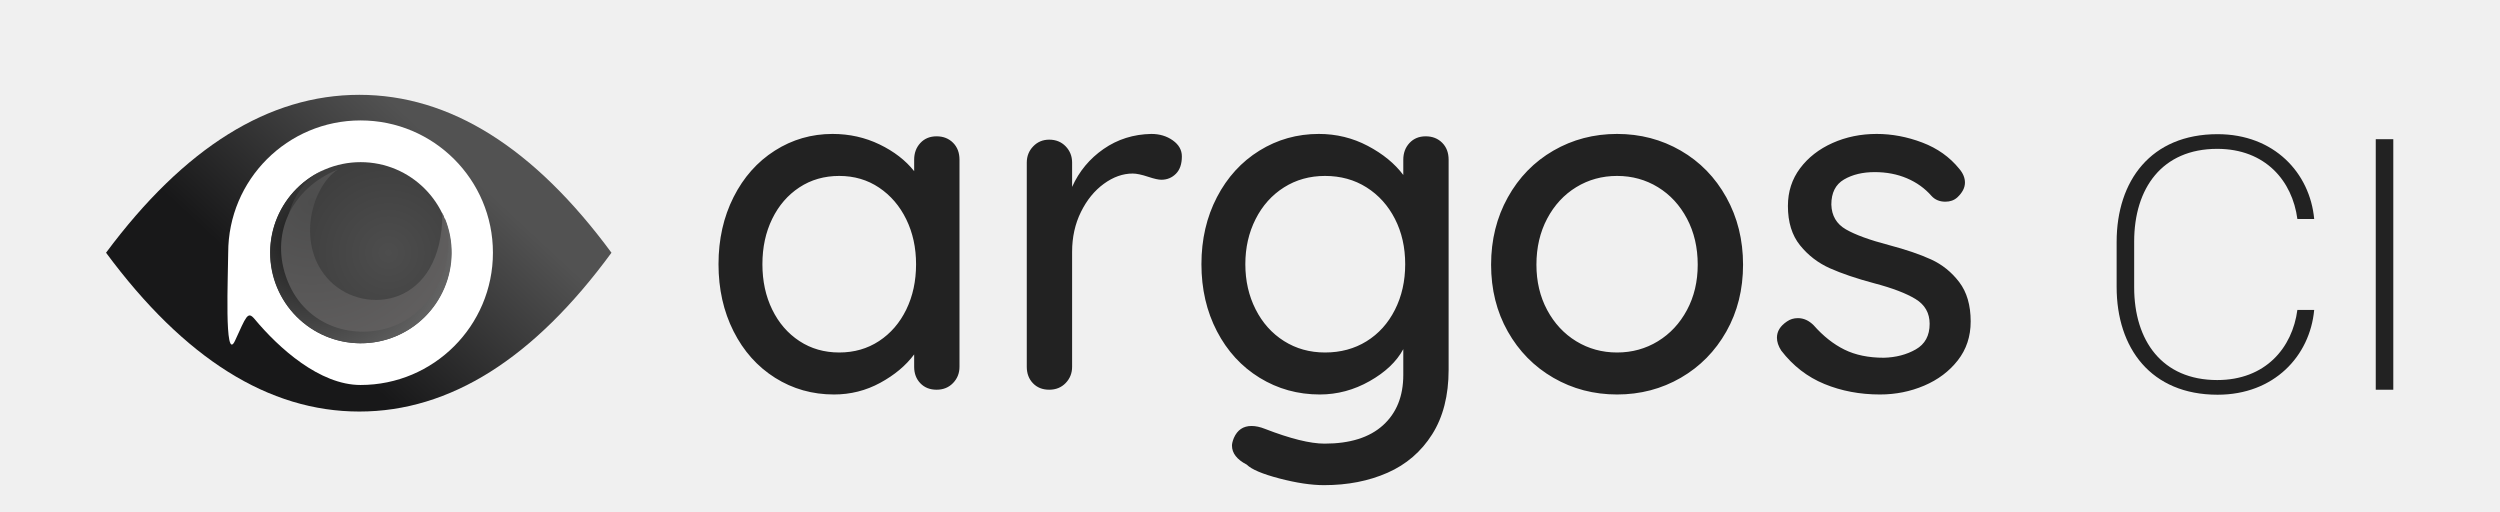
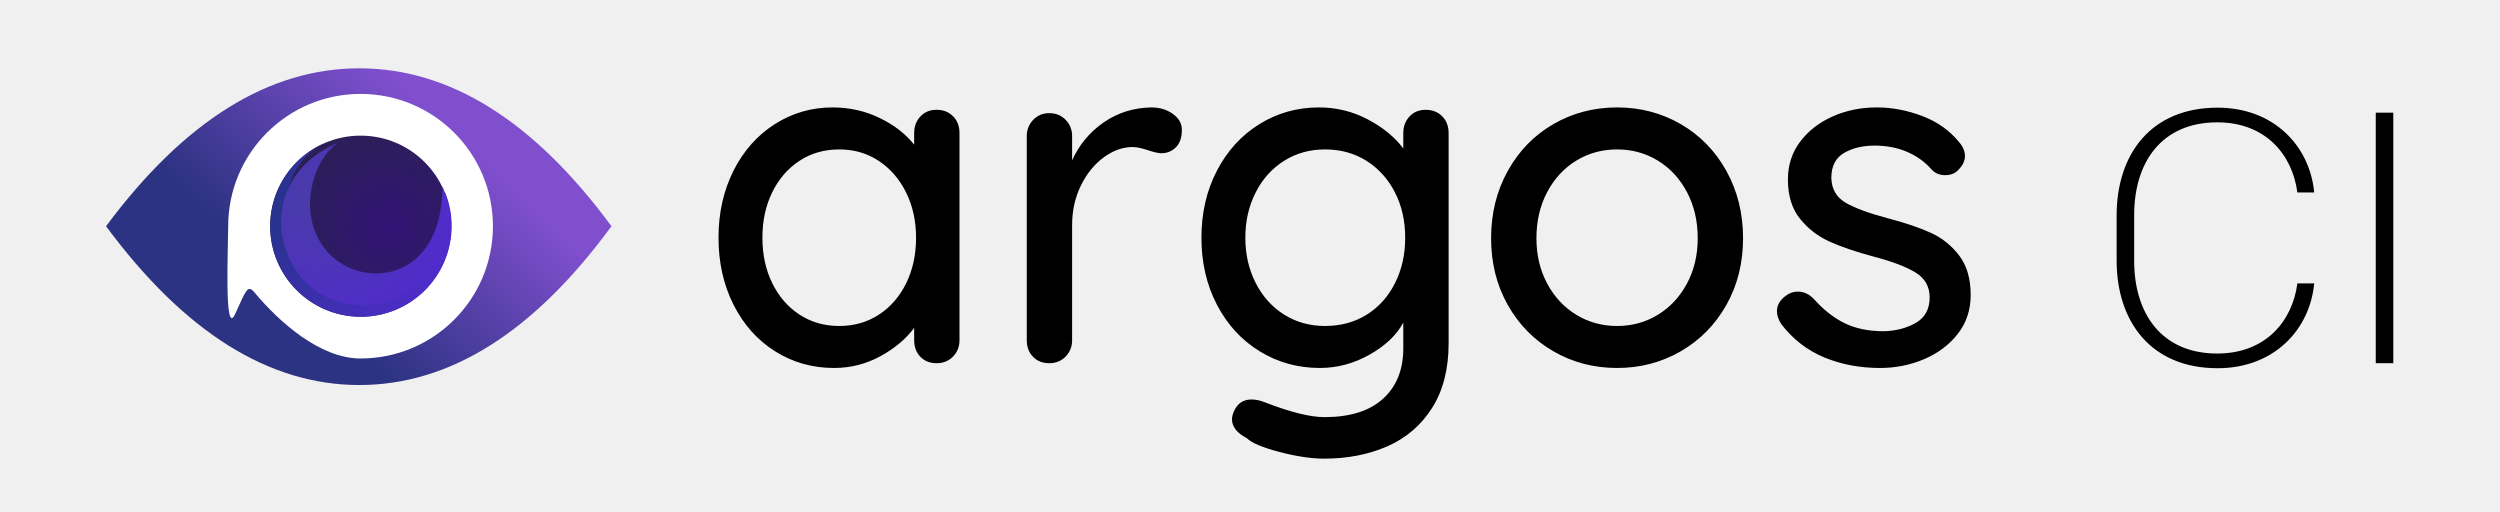
<svg xmlns="http://www.w3.org/2000/svg" height="193" viewBox="0 0 943 193" width="943">
  <linearGradient id="a" x1="80.12%" x2="35.629%" y1="36.832%" y2="66.909%">
-     <stop offset="0" stop-color="#525252" />
-     <stop offset="1" stop-color="#181819" />
+     <stop offset="0" stop-color="#804fce" />
+     <stop offset="1" stop-color="#2d3383" />
  </linearGradient>
  <radialGradient id="b" cx="65.288%" cy="50%" r="69.141%">
-     <stop offset="0" stop-color="#4d4d4d" />
-     <stop offset="1" stop-color="#3a3a3a" />
+     <stop offset="0" stop-color="#311476" />
+     <stop offset="1" stop-color="#2b214f" />
  </radialGradient>
  <radialGradient id="c" cx="27.06%" cy="33.218%" gradientTransform="matrix(.6551948 .7553497 -.7552031 .655322 .344168 -.089905)" r="78.741%">
-     <stop offset="0" stop-color="#171717" />
-     <stop offset="1" stop-color="#646464" />
+     <stop offset="0" stop-color="#1b357a" />
+     <stop offset="1" stop-color="#512bcd" />
  </radialGradient>
-   <radialGradient id="d" cx="30.867%" cy="12.462%" gradientTransform="matrix(.407164 .9100179 -.8937631 .414569 .294376 -.207936)" r="99.294%">
-     <stop offset="0" stop-color="#4d4d4d" />
-     <stop offset="1" stop-color="#626060" />
+   <radialGradient id="d" cx="27.334%" cy="24.819%" gradientTransform="matrix(.5014408 .8598419 -.8444834 .5105604 .345869 -.11356)" r="87.436%">
+     <stop offset="0" stop-color="#493ca8" />
+     <stop offset="1" stop-color="#512bcc" />
  </radialGradient>
  <g fill="none" fill-rule="evenodd">
-     <g transform="translate(40 35.76779)">
+     <g transform="translate(40 25.76779)">
      <path d="m0 59.557c29.538-39.704 61.384-59.557 95.539-59.557 34.154 0 65.856 19.852 95.104 59.557-29.248 39.939-60.949 59.908-95.104 59.908-34.154 0-66-19.969-95.539-59.908z" fill="url(#a)" />
      <path d="m96.005 109.449c27.574 0 49.928-22.339 49.928-49.896s-22.353-49.896-49.928-49.896-49.928 22.339-49.928 49.896c0 7.714-1.582 42.19 2.584 33.169 4.166-9.021 4.724-11.321 7.355-8.165 9.158 10.982 24.564 24.893 39.988 24.893z" fill="#fff" />
      <circle cx="96.037" cy="59.553" fill="url(#b)" r="34.158" />
      <path d="m96.162 93.703c18.89.002 34.202-15.307 34.201-34.194-13.296 32.908-51.665 25.242-58.964 8.037s4.925-42.065 24.757-42.237c-18.89-.002-34.202 15.307-34.201 34.194.002 18.887 15.317 34.199 34.207 34.2z" fill="url(#c)" transform="matrix(.9271839 -.3746066 .3746066 .9271839 -15.28941 40.35482)" />
      <path d="m97.038 89.066c15.678.162 32.692-13.839 32.69-32.726-13.296 32.908-41.632 25.263-48.931 8.058-7.3-17.205 6.793-35.725 18.465-37.973-18.89-.002-33.317 13.086-33.315 31.973.002 18.887 15.413 30.506 31.091 30.668z" fill="url(#d)" transform="matrix(.9271839 -.3746066 .3746066 .9271839 -14.50801 40.85571)" />
    </g>
-     <g fill="#222" fill-rule="nonzero" transform="translate(271 50)">
+     <g fill="#000" fill-rule="nonzero" transform="translate(271 40)">
      <path d="m82.28 1.42c2.52 0 4.59.81 6.21 2.43s2.43 3.75 2.43 6.39v78.12c0 2.4-.81 4.44-2.43 6.12s-3.69 2.52-6.21 2.52-4.56-.81-6.12-2.43-2.34-3.69-2.34-6.21v-4.68c-3.12 4.2-7.38 7.77-12.78 10.71s-11.22 4.41-17.46 4.41c-8.16 0-15.57-2.1-22.23-6.3s-11.88-10.05-15.66-17.55c-3.78-7.5-5.67-15.93-5.67-25.29s1.89-17.79 5.67-25.29 8.97-13.35 15.57-17.55 13.86-6.3 21.78-6.3c6.36 0 12.27 1.32 17.73 3.96s9.81 6 13.05 10.08v-4.32c0-2.52.78-4.62 2.34-6.3s3.6-2.52 6.12-2.52zm-36.72 81.54c5.64 0 10.65-1.44 15.03-4.32s7.8-6.84 10.26-11.88 3.69-10.74 3.69-17.1c0-6.24-1.23-11.88-3.69-16.92s-5.88-9.03-10.26-11.97-9.39-4.41-15.03-4.41-10.65 1.44-15.03 4.32-7.8 6.84-10.26 11.88-3.69 10.74-3.69 17.1 1.23 12.06 3.69 17.1 5.88 9 10.26 11.88 9.39 4.32 15.03 4.32zm117.72-82.44c3.12 0 5.82.81 8.1 2.43s3.42 3.63 3.42 6.03c0 2.88-.75 5.07-2.25 6.57-1.5 1.5-3.33 2.25-5.49 2.25-1.08 0-2.7-.36-4.86-1.08-2.52-.84-4.5-1.26-5.94-1.26-3.72 0-7.35 1.29-10.89 3.87s-6.42 6.12-8.64 10.62-3.33 9.51-3.33 15.03v43.38c0 2.4-.81 4.44-2.43 6.12s-3.69 2.52-6.21 2.52-4.56-.81-6.12-2.43-2.34-3.69-2.34-6.21v-77.04c0-2.4.81-4.44 2.43-6.12 1.62-1.68 3.63-2.52 6.03-2.52 2.52 0 4.59.84 6.21 2.52 1.62 1.68 2.43 3.72 2.43 6.12v9.18c2.64-5.88 6.6-10.65 11.88-14.31s11.28-5.55 18-5.67zm103.5.9c2.52 0 4.59.81 6.21 2.43s2.43 3.75 2.43 6.39v79.2c0 9.72-2.07 17.85-6.21 24.39s-9.75 11.37-16.83 14.49-15.06 4.68-23.94 4.68c-4.8 0-10.41-.84-16.83-2.52s-10.53-3.42-12.33-5.22c-3.72-1.92-5.58-4.32-5.58-7.2 0-.72.24-1.68.72-2.88 1.32-3 3.54-4.5 6.66-4.5 1.56 0 3.24.36 5.04 1.08 9.6 3.72 17.1 5.58 22.5 5.58 9.6 0 16.95-2.31 22.05-6.93 5.1-4.62 7.65-10.95 7.65-18.99v-9.72c-2.52 4.68-6.75 8.7-12.69 12.06s-12.21 5.04-18.81 5.04c-8.28 0-15.84-2.1-22.68-6.3s-12.21-10.05-16.11-17.55c-3.9-7.5-5.85-15.93-5.85-25.29s1.95-17.79 5.85-25.29c3.9-7.5 9.24-13.35 16.02-17.55s14.25-6.3 22.41-6.3c6.6 0 12.75 1.5 18.45 4.5 5.7 3 10.17 6.66 13.41 10.98v-5.76c0-2.52.78-4.62 2.34-6.3s3.6-2.52 6.12-2.52zm-37.98 81.54c5.88 0 11.1-1.41 15.66-4.23s8.13-6.78 10.71-11.88 3.87-10.83 3.87-17.19-1.29-12.06-3.87-17.1-6.15-9-10.71-11.88-9.78-4.32-15.66-4.32c-5.76 0-10.92 1.44-15.48 4.32s-8.13 6.87-10.71 11.97-3.87 10.77-3.87 17.01 1.29 11.91 3.87 17.01 6.15 9.09 10.71 11.97 9.72 4.32 15.48 4.32zm157.68-33.12c0 9.36-2.1 17.76-6.3 25.2s-9.93 13.26-17.19 17.46-15.27 6.3-24.03 6.3-16.77-2.1-24.03-6.3-12.99-10.02-17.19-17.46-6.3-15.84-6.3-25.2 2.1-17.82 6.3-25.38 9.93-13.44 17.19-17.64 15.27-6.3 24.03-6.3 16.77 2.1 24.03 6.3 12.99 10.08 17.19 17.64 6.3 16.02 6.3 25.38zm-17.1 0c0-6.48-1.35-12.27-4.05-17.37-2.7-5.1-6.36-9.06-10.98-11.88s-9.75-4.23-15.39-4.23-10.77 1.41-15.39 4.23-8.28 6.78-10.98 11.88c-2.7 5.1-4.05 10.89-4.05 17.37 0 6.36 1.35 12.06 4.05 17.1 2.7 5.04 6.36 8.97 10.98 11.79s9.75 4.23 15.39 4.23 10.77-1.41 15.39-4.23 8.28-6.75 10.98-11.79c2.7-5.04 4.05-10.74 4.05-17.1zm31.5 32.4c-1.08-1.68-1.62-3.3-1.62-4.86 0-2.4 1.26-4.44 3.78-6.12 1.2-.84 2.58-1.26 4.14-1.26 2.16 0 4.14.9 5.94 2.7 3.6 4.08 7.47 7.14 11.61 9.18s9.09 3.06 14.85 3.06c4.56-.12 8.58-1.17 12.06-3.15s5.22-5.19 5.22-9.63c0-4.08-1.77-7.2-5.31-9.36s-8.73-4.14-15.57-5.94c-6.72-1.8-12.3-3.69-16.74-5.67s-8.19-4.86-11.25-8.64-4.59-8.73-4.59-14.85c0-5.4 1.53-10.14 4.59-14.22s7.14-7.26 12.24-9.54c5.1-2.28 10.65-3.42 16.65-3.42 5.76 0 11.49 1.08 17.19 3.24s10.35 5.46 13.95 9.9c1.44 1.68 2.16 3.42 2.16 5.22 0 1.92-.96 3.78-2.88 5.58-1.2 1.08-2.7 1.62-4.5 1.62-2.16 0-3.9-.72-5.22-2.16-2.52-2.88-5.61-5.1-9.27-6.66s-7.71-2.34-12.15-2.34c-4.56 0-8.43.93-11.61 2.79s-4.77 5.01-4.77 9.45c.12 4.2 1.95 7.32 5.49 9.36s8.97 4.02 16.29 5.94c6.36 1.68 11.64 3.48 15.84 5.4s7.74 4.77 10.62 8.55 4.32 8.73 4.32 14.85c0 5.64-1.62 10.53-4.86 14.67s-7.47 7.32-12.69 9.54-10.77 3.33-16.65 3.33c-7.56 0-14.55-1.32-20.97-3.96s-11.85-6.84-16.29-12.6z" />
      <path d="m565.465 98.89c-25.11 0-38.07-17.55-38.07-40.635v-17.01c0-23.085 12.96-40.635 38.07-40.635 21.33 0 34.83 14.58 36.45 31.995h-6.345c-1.89-14.31-12.015-26.46-30.24-26.46-20.79 0-31.32 14.85-31.32 34.965v17.28c0 20.115 10.53 34.965 31.32 34.965 18.225 0 28.35-12.15 30.24-26.46h6.345c-1.62 17.415-15.12 31.995-36.45 31.995zm59.67-1.89v-94.5h6.615v94.5z" />
    </g>
  </g>
</svg>
